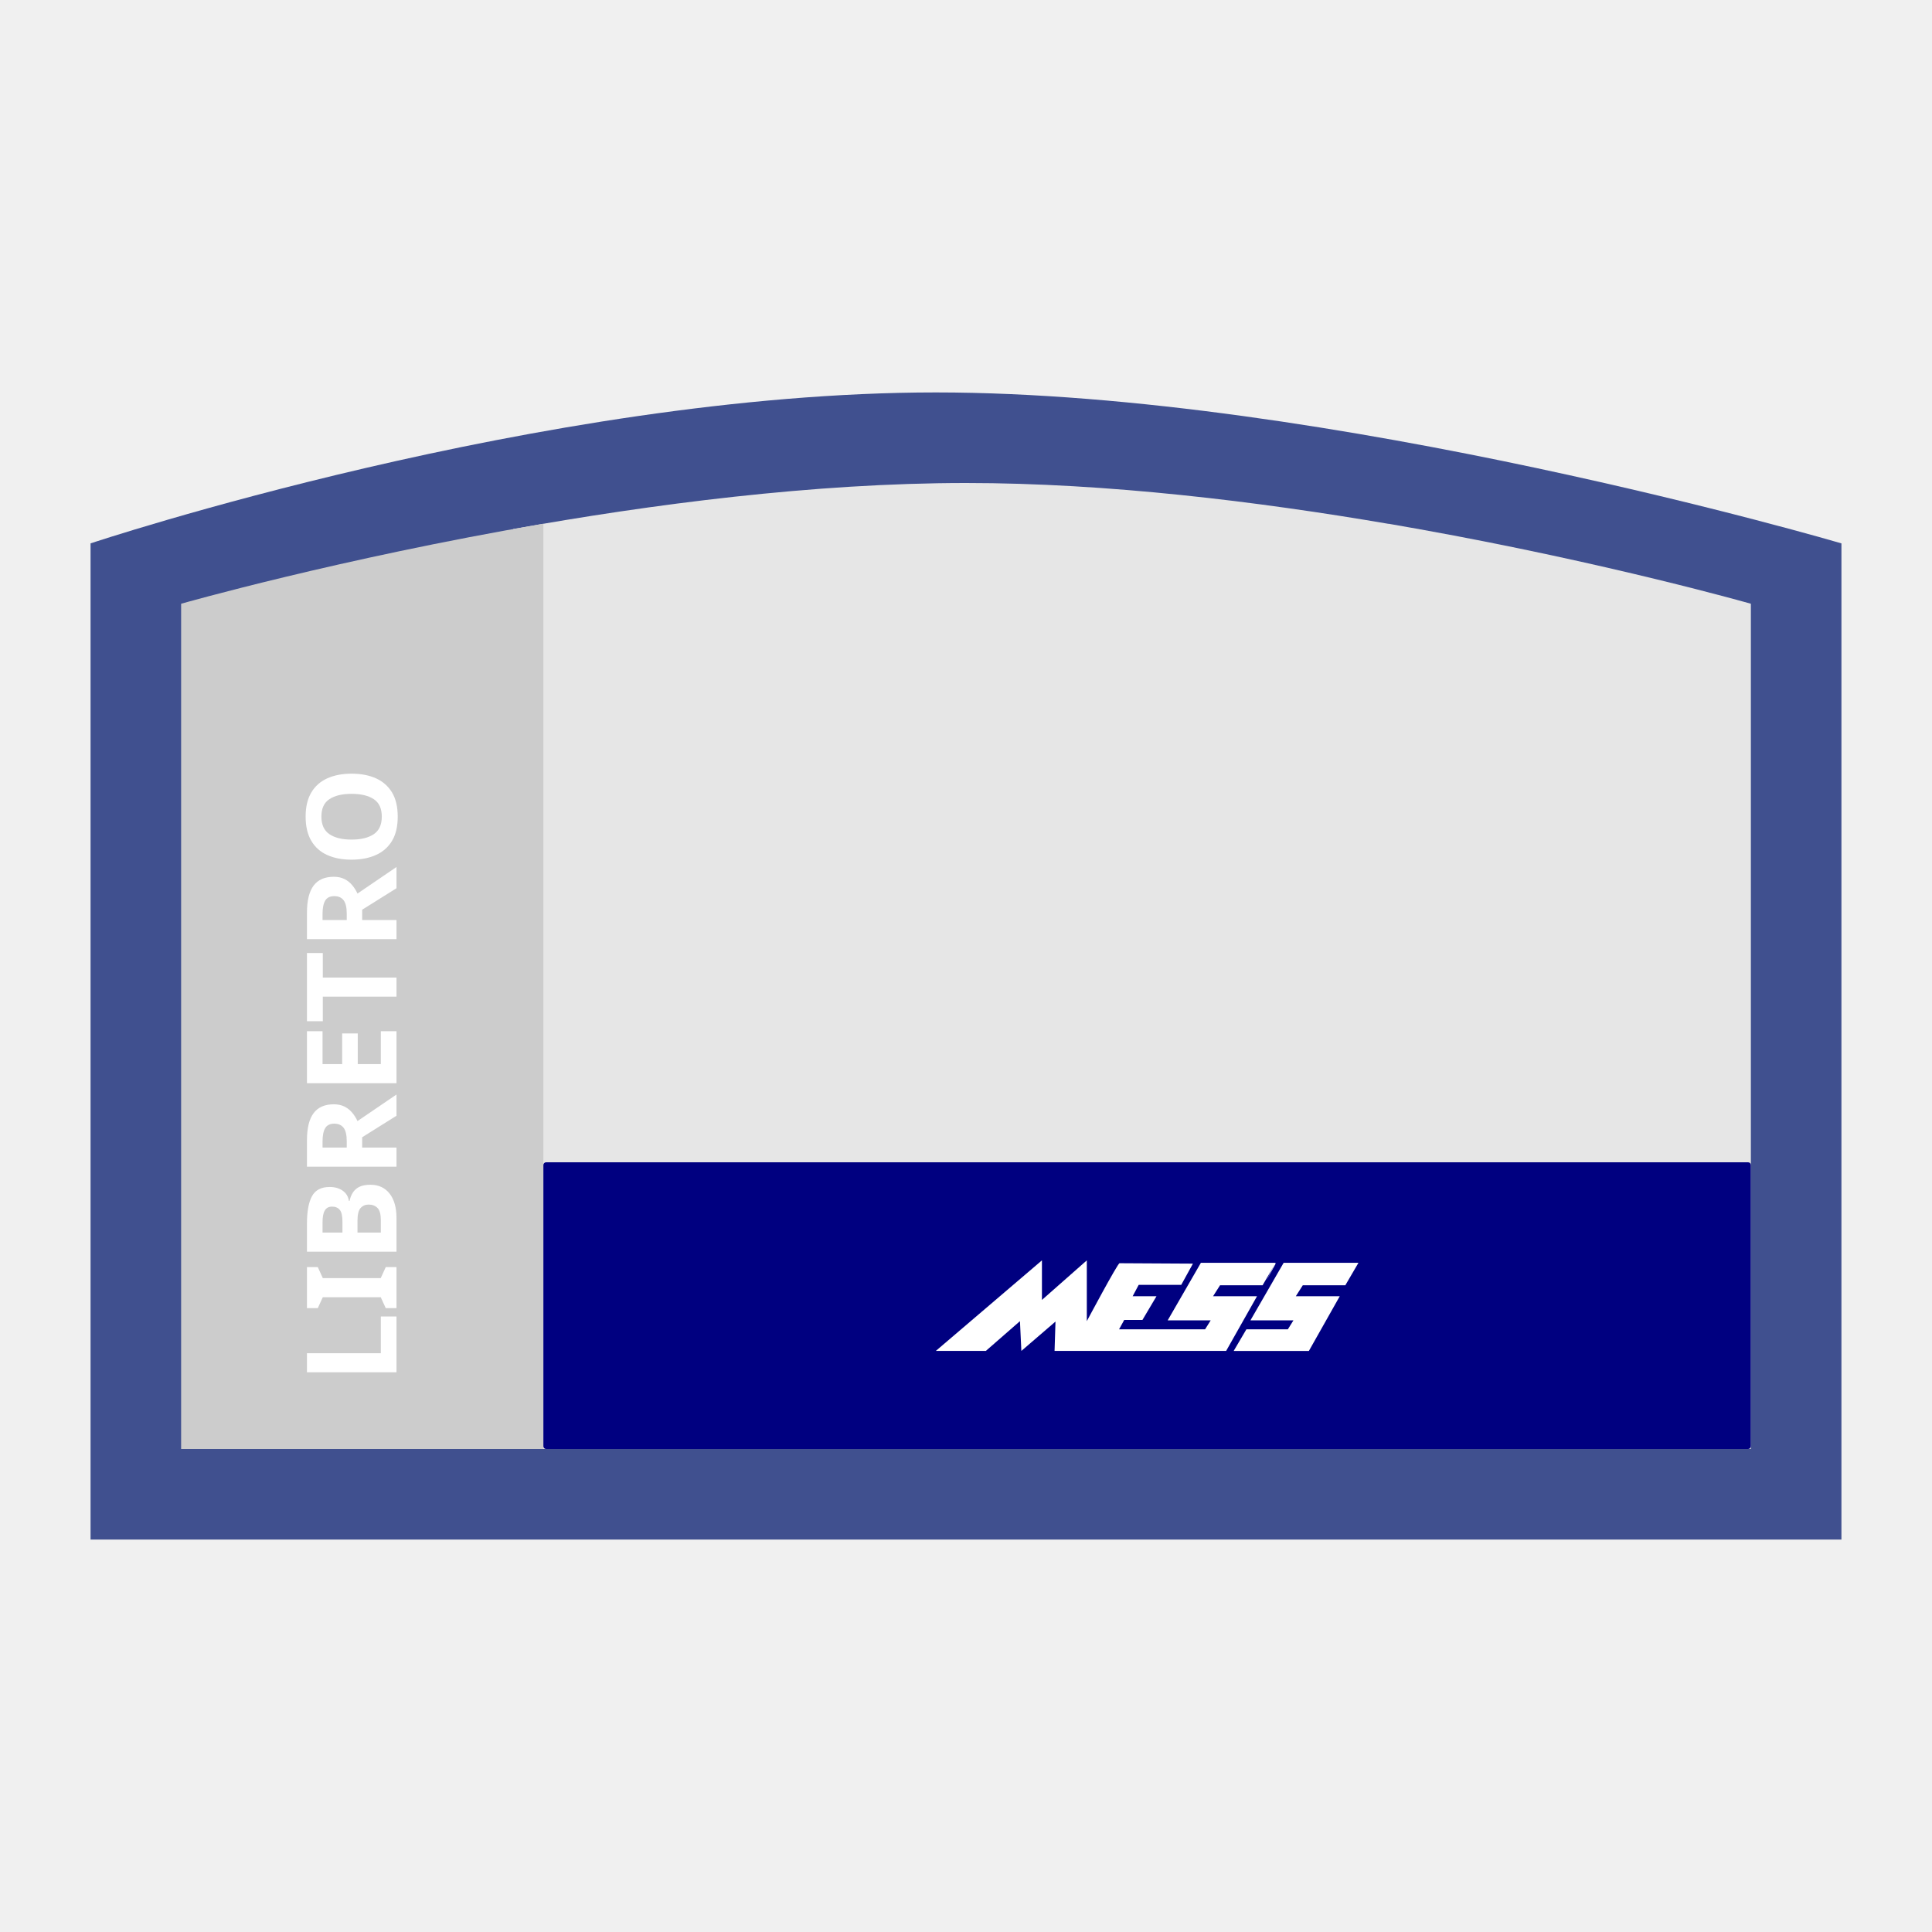
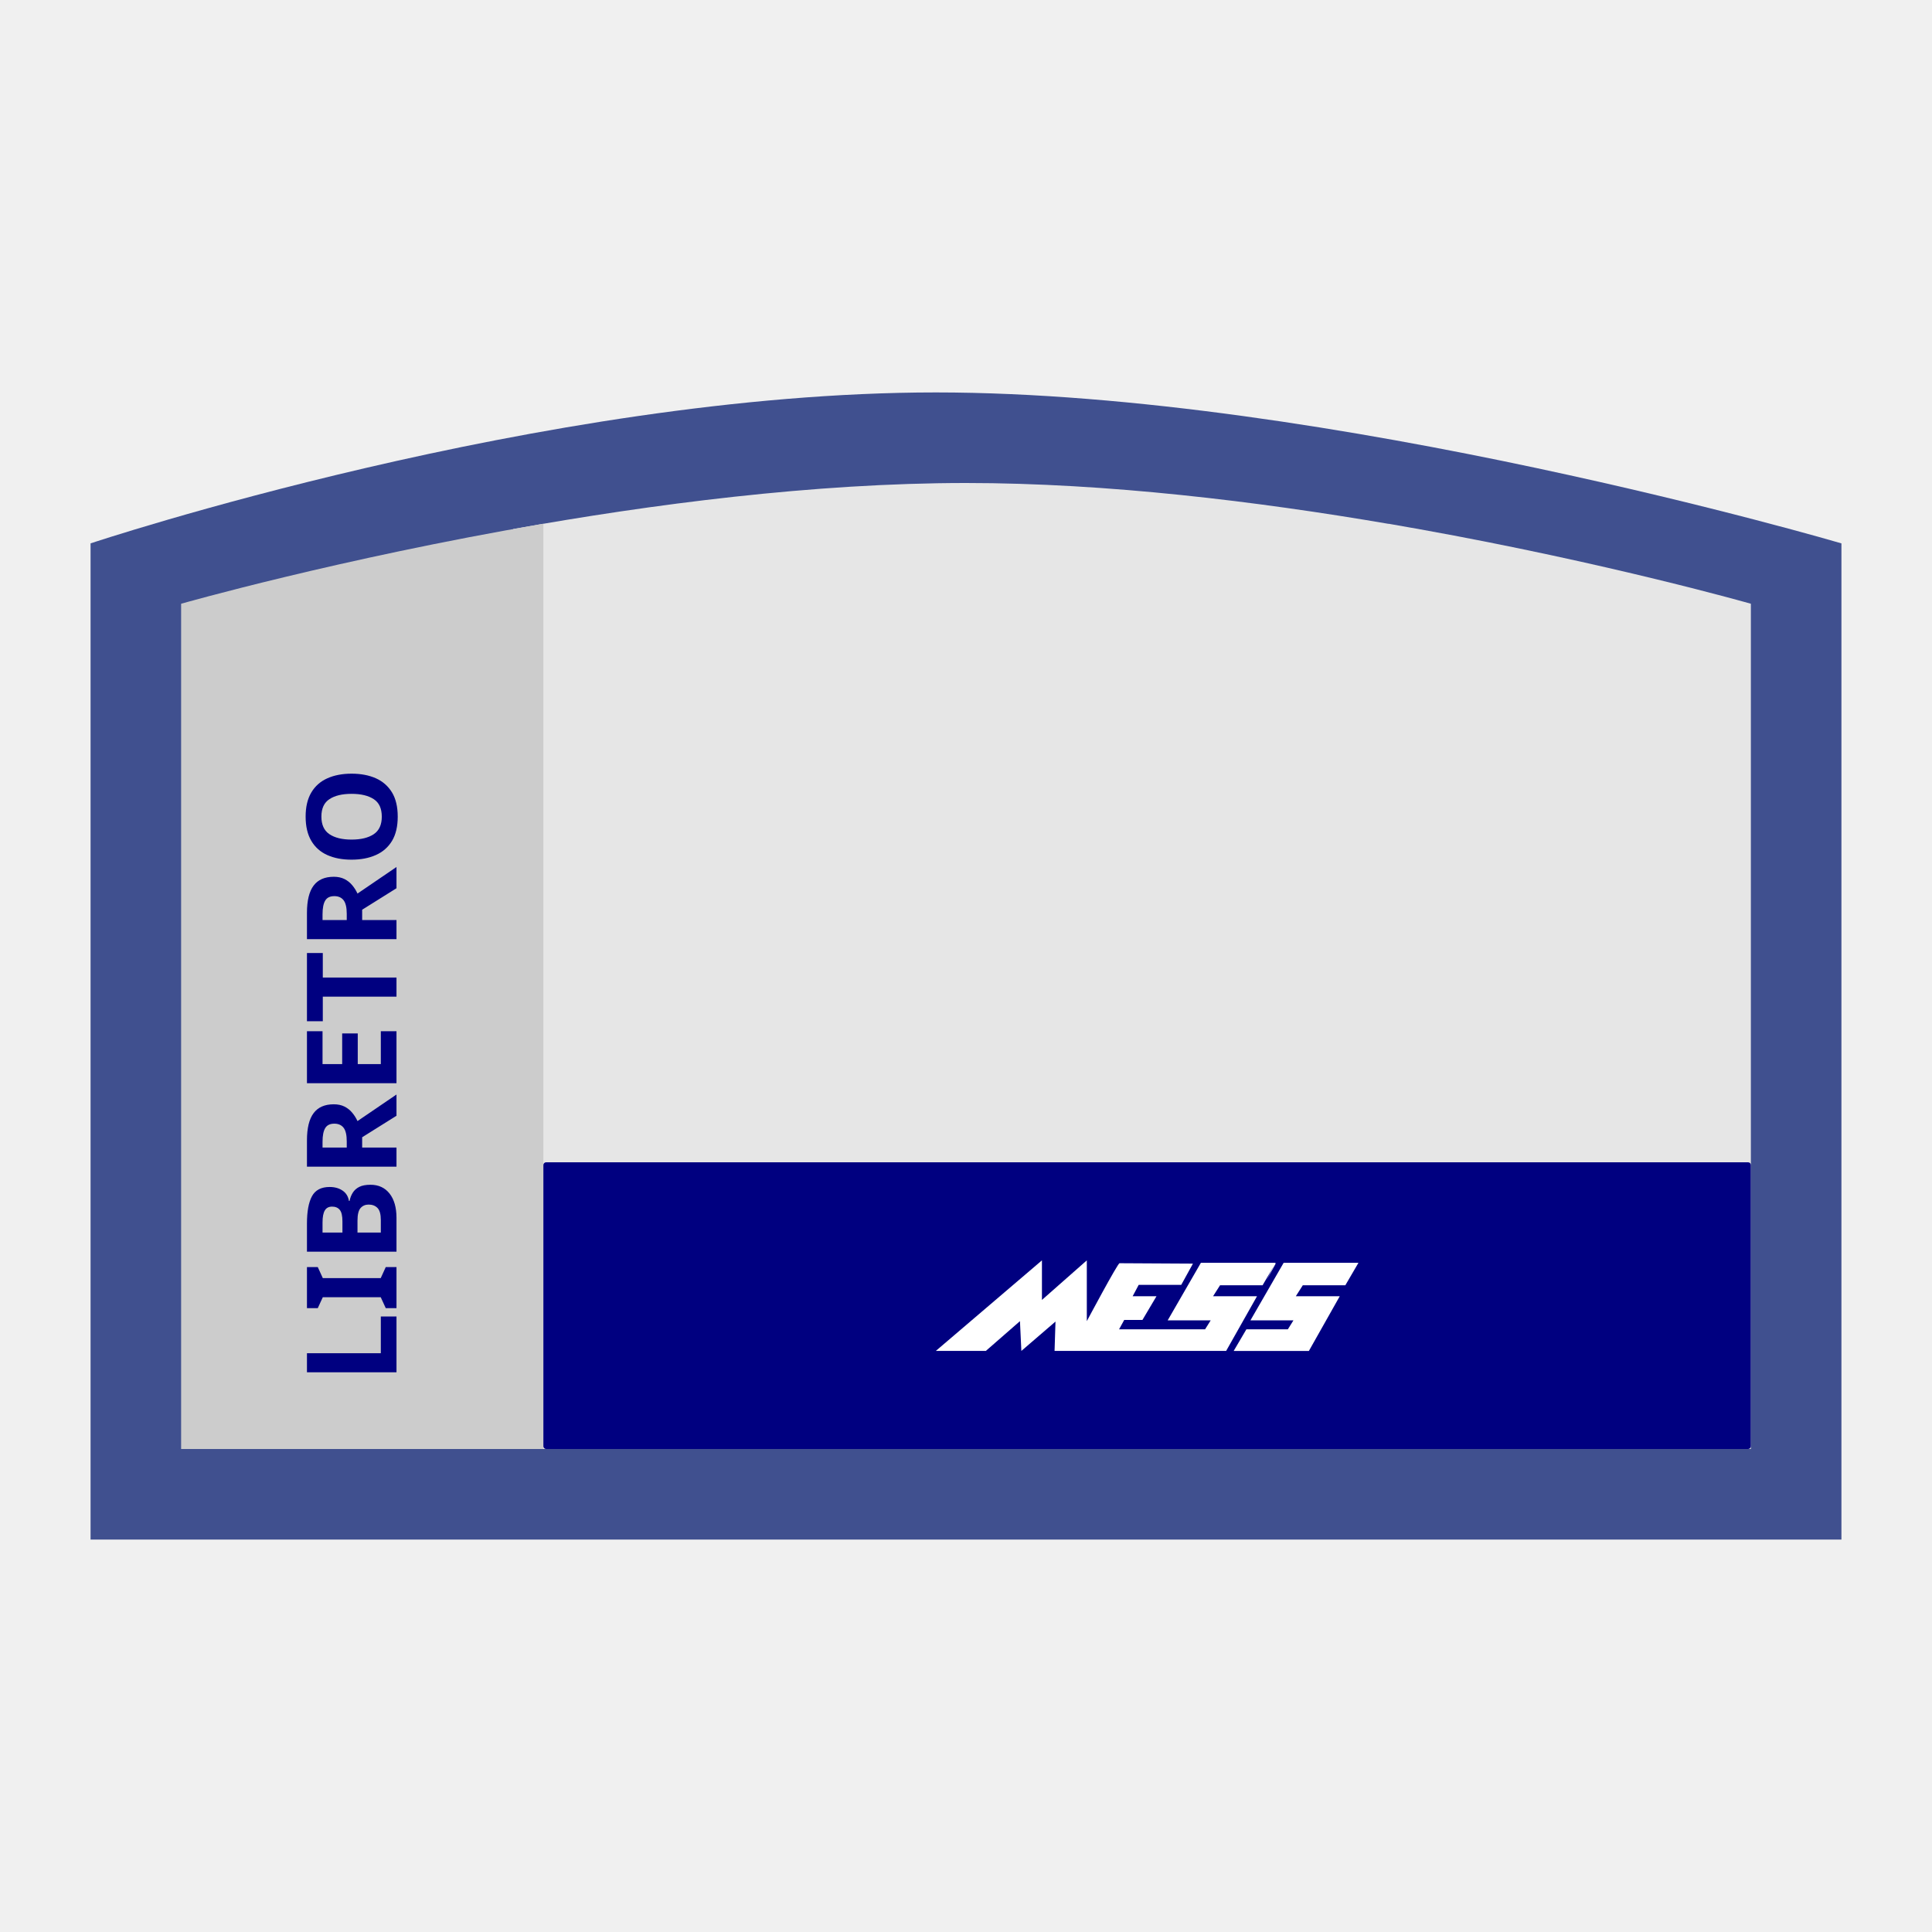
<svg xmlns="http://www.w3.org/2000/svg" viewBox="0 0 341.333 341.333" height="256" width="256" xml:space="preserve" id="svg2" version="1.1">
  <defs id="defs6">
    <clipPath id="clipPath18" clipPathUnits="userSpaceOnUse">
      <path id="path16" d="M 0,256 H 256 V 0 H 0 Z" />
    </clipPath>
    <clipPath id="clipPath26" clipPathUnits="userSpaceOnUse">
      <path id="path24" d="M 4,212 H 252 V 44 H 4 Z" />
    </clipPath>
  </defs>
  <g id="g22" transform="matrix(1.333333,0,0,-1.333333,0,341.3333)" />
  <path id="path38" style="fill:#40508f;fill-opacity:1;fill-rule:nonzero;stroke:none;stroke-width:1.333" d="M 165.333,69.333 C 96,69.333 16,96 16,96 V 272 H 325.333 V 96 c 0,0 -90.667,-26.667 -160,-26.667" />
  <path style="fill:#e6e6e6;fill-opacity:1;fill-rule:nonzero;stroke:none;stroke-width:1" d="M 128 64 C 107.829 64 86.247 66.826 68 70.102 L 68 192 L 128 192 L 184 192 L 188 192 L 232 192 L 232 80 C 232 80 213.169 74.625 188 70.105 L 188 70.102 C 187.647 70.038 187.273 69.979 186.918 69.916 C 185.948 69.744 184.988 69.569 184 69.4 L 184 69.414 C 166.638 66.443 146.728 64 128 64 z " transform="scale(1.333333)" id="path42" />
  <path id="path50" style="fill:#cccccc;fill-opacity:1;fill-rule:nonzero;stroke:none;stroke-width:1.333" d="M 32,106.667 V 256 H 96 V 92.533 c -36.207,6.192 -64,14.133 -64,14.133" />
  <rect style="opacity:1;vector-effect:none;fill:#000080;fill-opacity:1;stroke:none;stroke-width:1.067;stroke-linecap:butt;stroke-linejoin:miter;stroke-miterlimit:4;stroke-dasharray:none;stroke-dashoffset:0;stroke-opacity:1" id="rect832" width="213.333" height="50.653" x="96" y="205.347" ry="0.485" />
-   <text xml:space="preserve" style="font-style:normal;font-variant:normal;font-weight:bold;font-stretch:normal;font-size:22.243px;line-height:1.25;font-family:sans-serif;-inkscape-font-specification:'sans-serif Bold';letter-spacing:0px;word-spacing:0px;fill:#ffffff;fill-opacity:1;stroke:none;stroke-width:0.564;stroke-miterlimit:4;stroke-dasharray:none;" x="-243.355" y="70.367" id="text836" transform="matrix(0,-1.004533,0.9954879,0,0,0)">
-     <tspan id="tspan834" x="-243.355" y="70.367" style="font-style:normal;font-variant:normal;font-weight:bold;font-stretch:normal;font-family:sans-serif;-inkscape-font-specification:'sans-serif Bold';fill:#ffffff;stroke:none;stroke-width:0.564;stroke-miterlimit:4;stroke-dasharray:none;">LIBRETRO</tspan>
+   <text xml:space="preserve" style="font-style:normal;font-variant:normal;font-weight:bold;font-stretch:normal;font-size:22.243px;line-height:1.25;font-family:sans-serif;-inkscape-font-specification:'sans-serif Bold';letter-spacing:0px;word-spacing:0px;fill:#000080;fill-opacity:1;stroke:none;stroke-width:0.564;stroke-miterlimit:4;stroke-dasharray:none;" x="-243.355" y="70.367" id="text836" transform="matrix(0,-1.004533,0.9954879,0,0,0)">
+     <tspan id="tspan834" x="-243.355" y="70.367" style="font-style:normal;font-variant:normal;font-weight:bold;font-stretch:normal;font-family:sans-serif;-inkscape-font-specification:'sans-serif Bold';fill:#000080;stroke:none;stroke-width:0.564;stroke-miterlimit:4;stroke-dasharray:none;fill-opacity:1;">LIBRETRO</tspan>
  </text>
  <g id="g872" transform="translate(4.037675,-8.452739)">
    <g transform="matrix(1.333333,0,0,-1.333333,161.2954,247.126)" id="g102">
      <path id="path104" style="fill:#ffffff;fill-opacity:1;fill-rule:nonzero;stroke:none" d="M 0,0 14.062,12 V 6.757 L 20.009,12 V 3.946 c 0,0 4.088,7.676 4.336,7.676 0.248,0 9.726,-0.054 9.726,-0.054 L 32.522,8.757 H 26.885 L 26.08,7.243 h 3.159 L 27.381,4.108 H 24.965 L 24.283,2.865 h 11.398 l 0.744,1.189 h -5.699 l 4.398,7.622 h 9.911 L 43.301,8.703 h -5.637 l -0.929,-1.46 h 5.823 L 38.469,0 H 15.735 L 15.858,3.892 11.336,0 11.15,3.946 6.628,0 Z" />
    </g>
    <g transform="matrix(1.333333,0,0,-1.333333,221.3425,231.7025)" id="g106">
      <path id="path108" style="fill:#ffffff;fill-opacity:1;fill-rule:nonzero;stroke:none" d="M 0,0 C 0,0 -0.044,0 -0.121,0.001 L -1.215,-2.205 Z" />
    </g>
    <g transform="matrix(1.333333,0,0,-1.333333,233.6493,235.5224)" id="g110">
      <path id="path112" style="fill:#ffffff;fill-opacity:1;fill-rule:nonzero;stroke:none" d="m 0,0 1.735,2.973 h -9.912 l -4.398,-7.622 h 5.699 l -0.743,-1.189 h -5.493 l -1.684,-2.865 h 9.964 l 4.089,7.244 H -6.566 L -5.637,0 Z" />
    </g>
  </g>
</svg>
